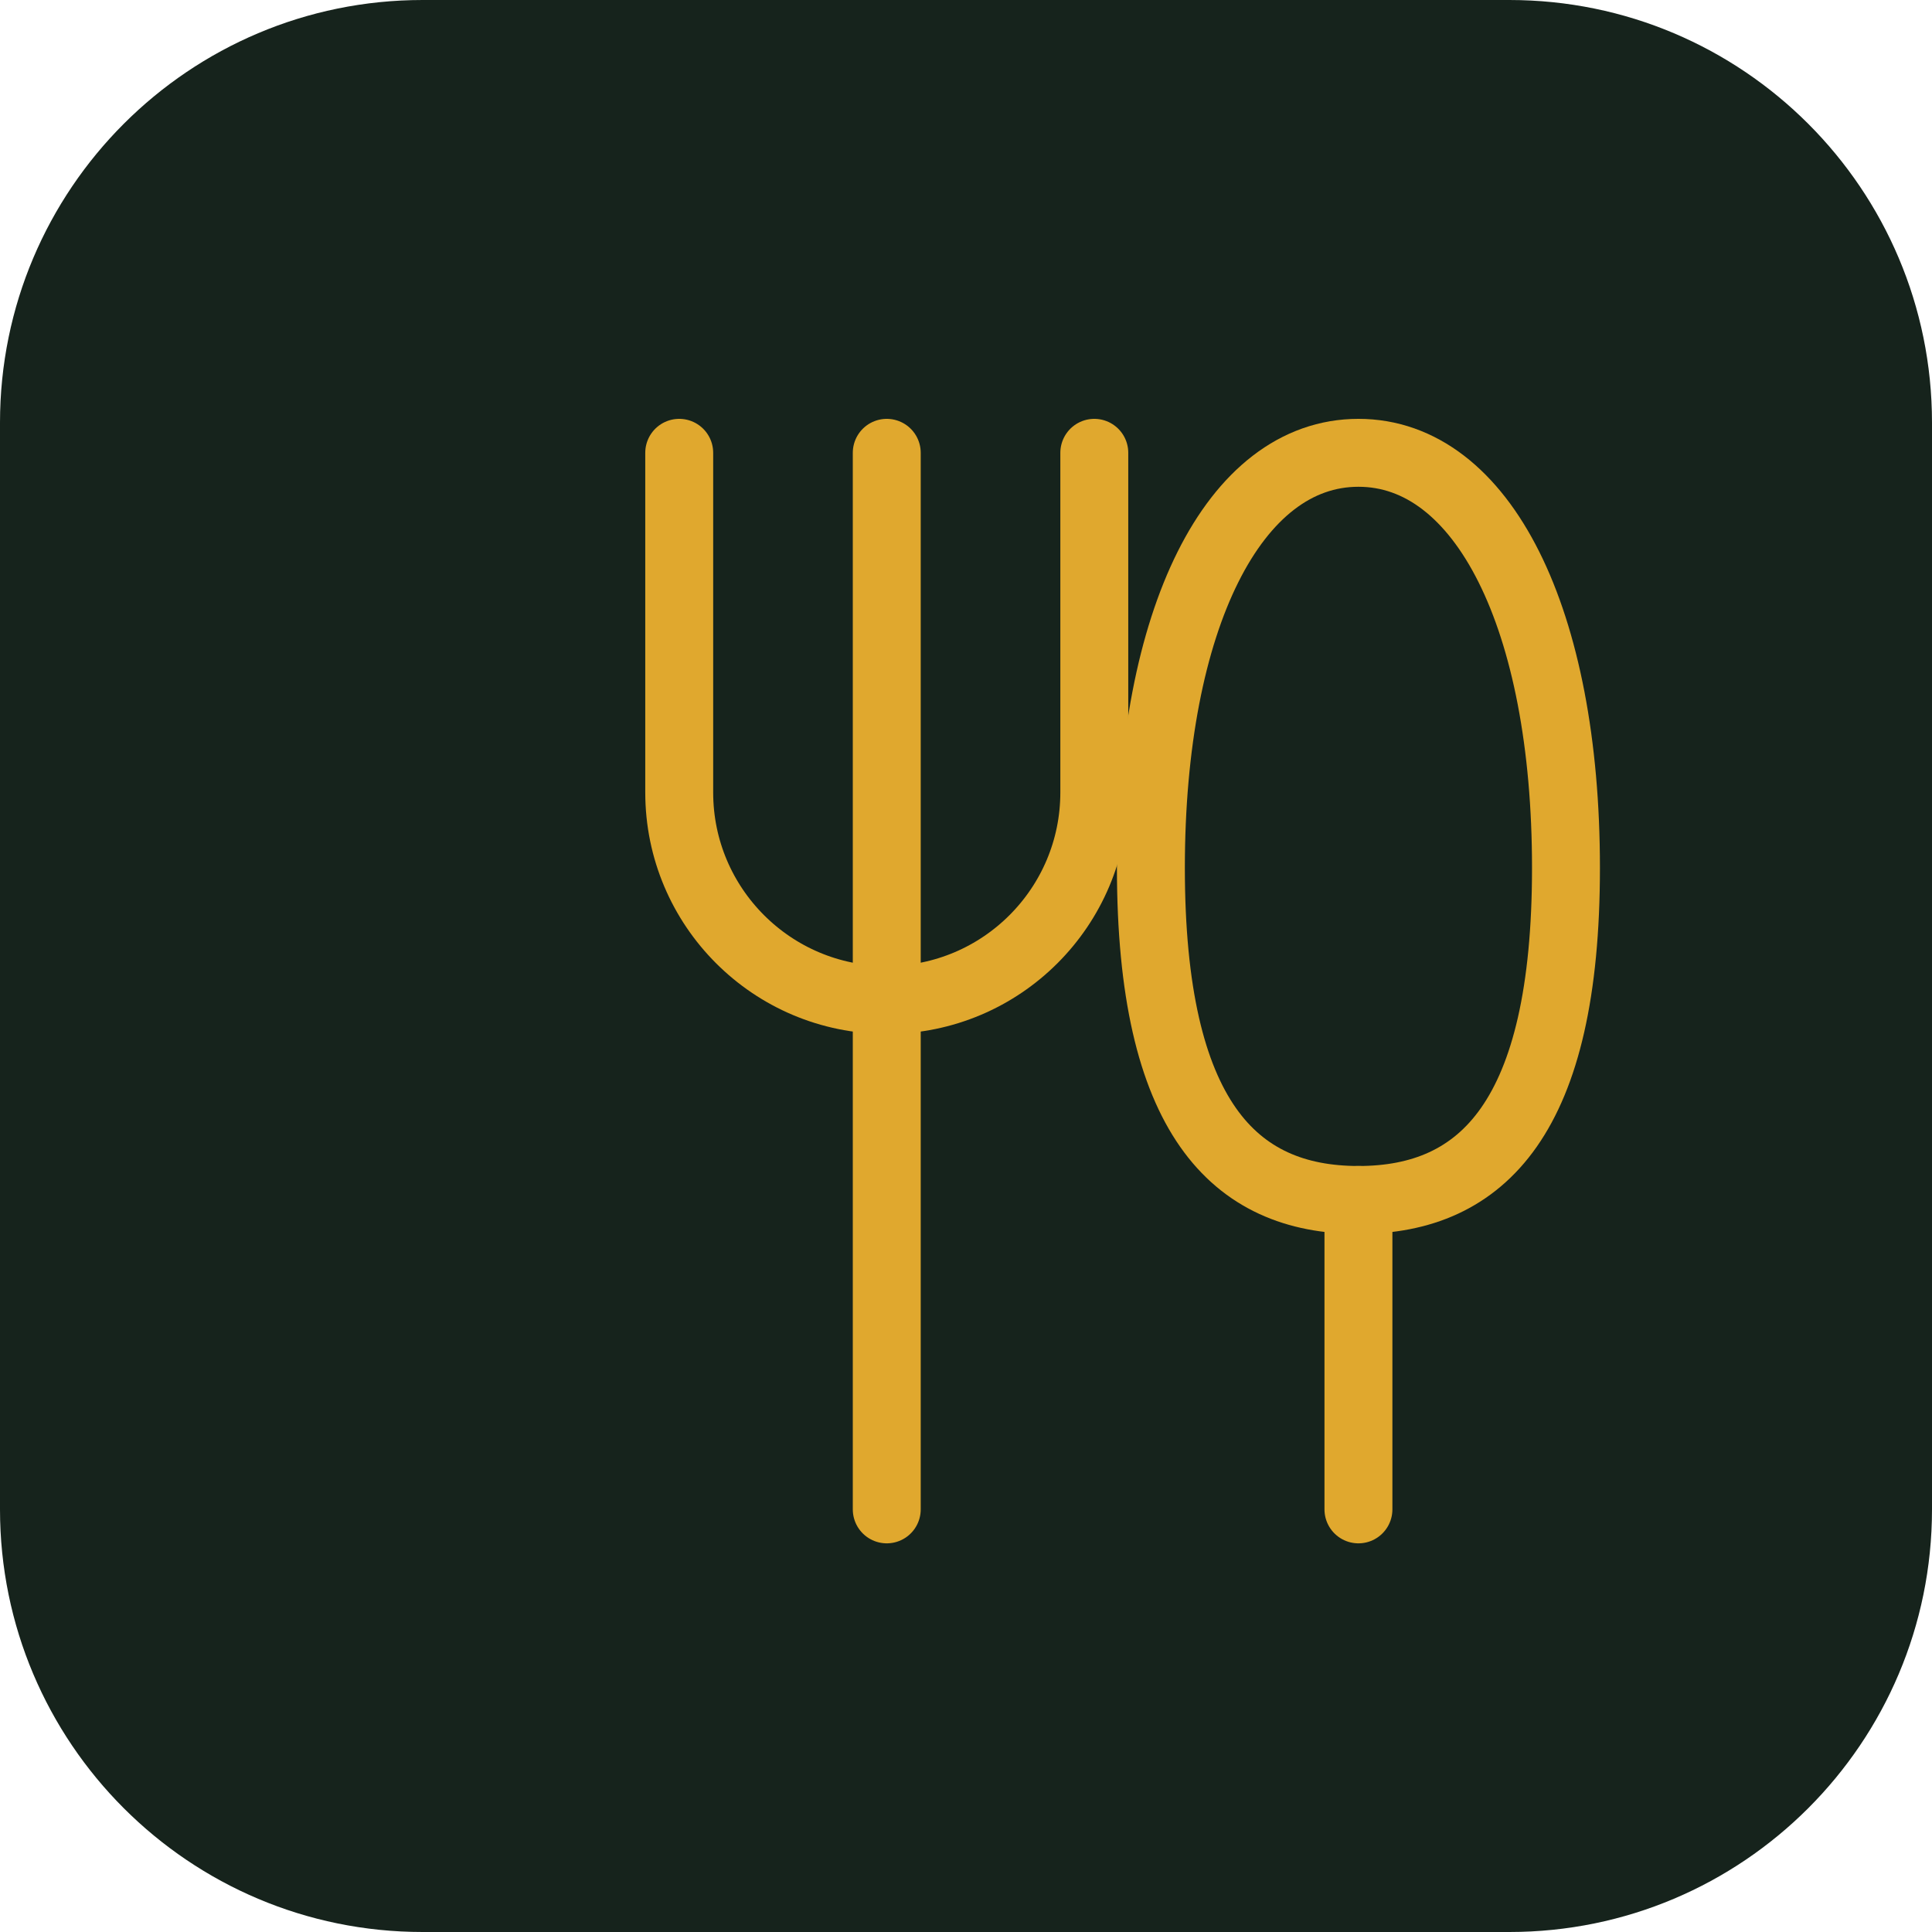
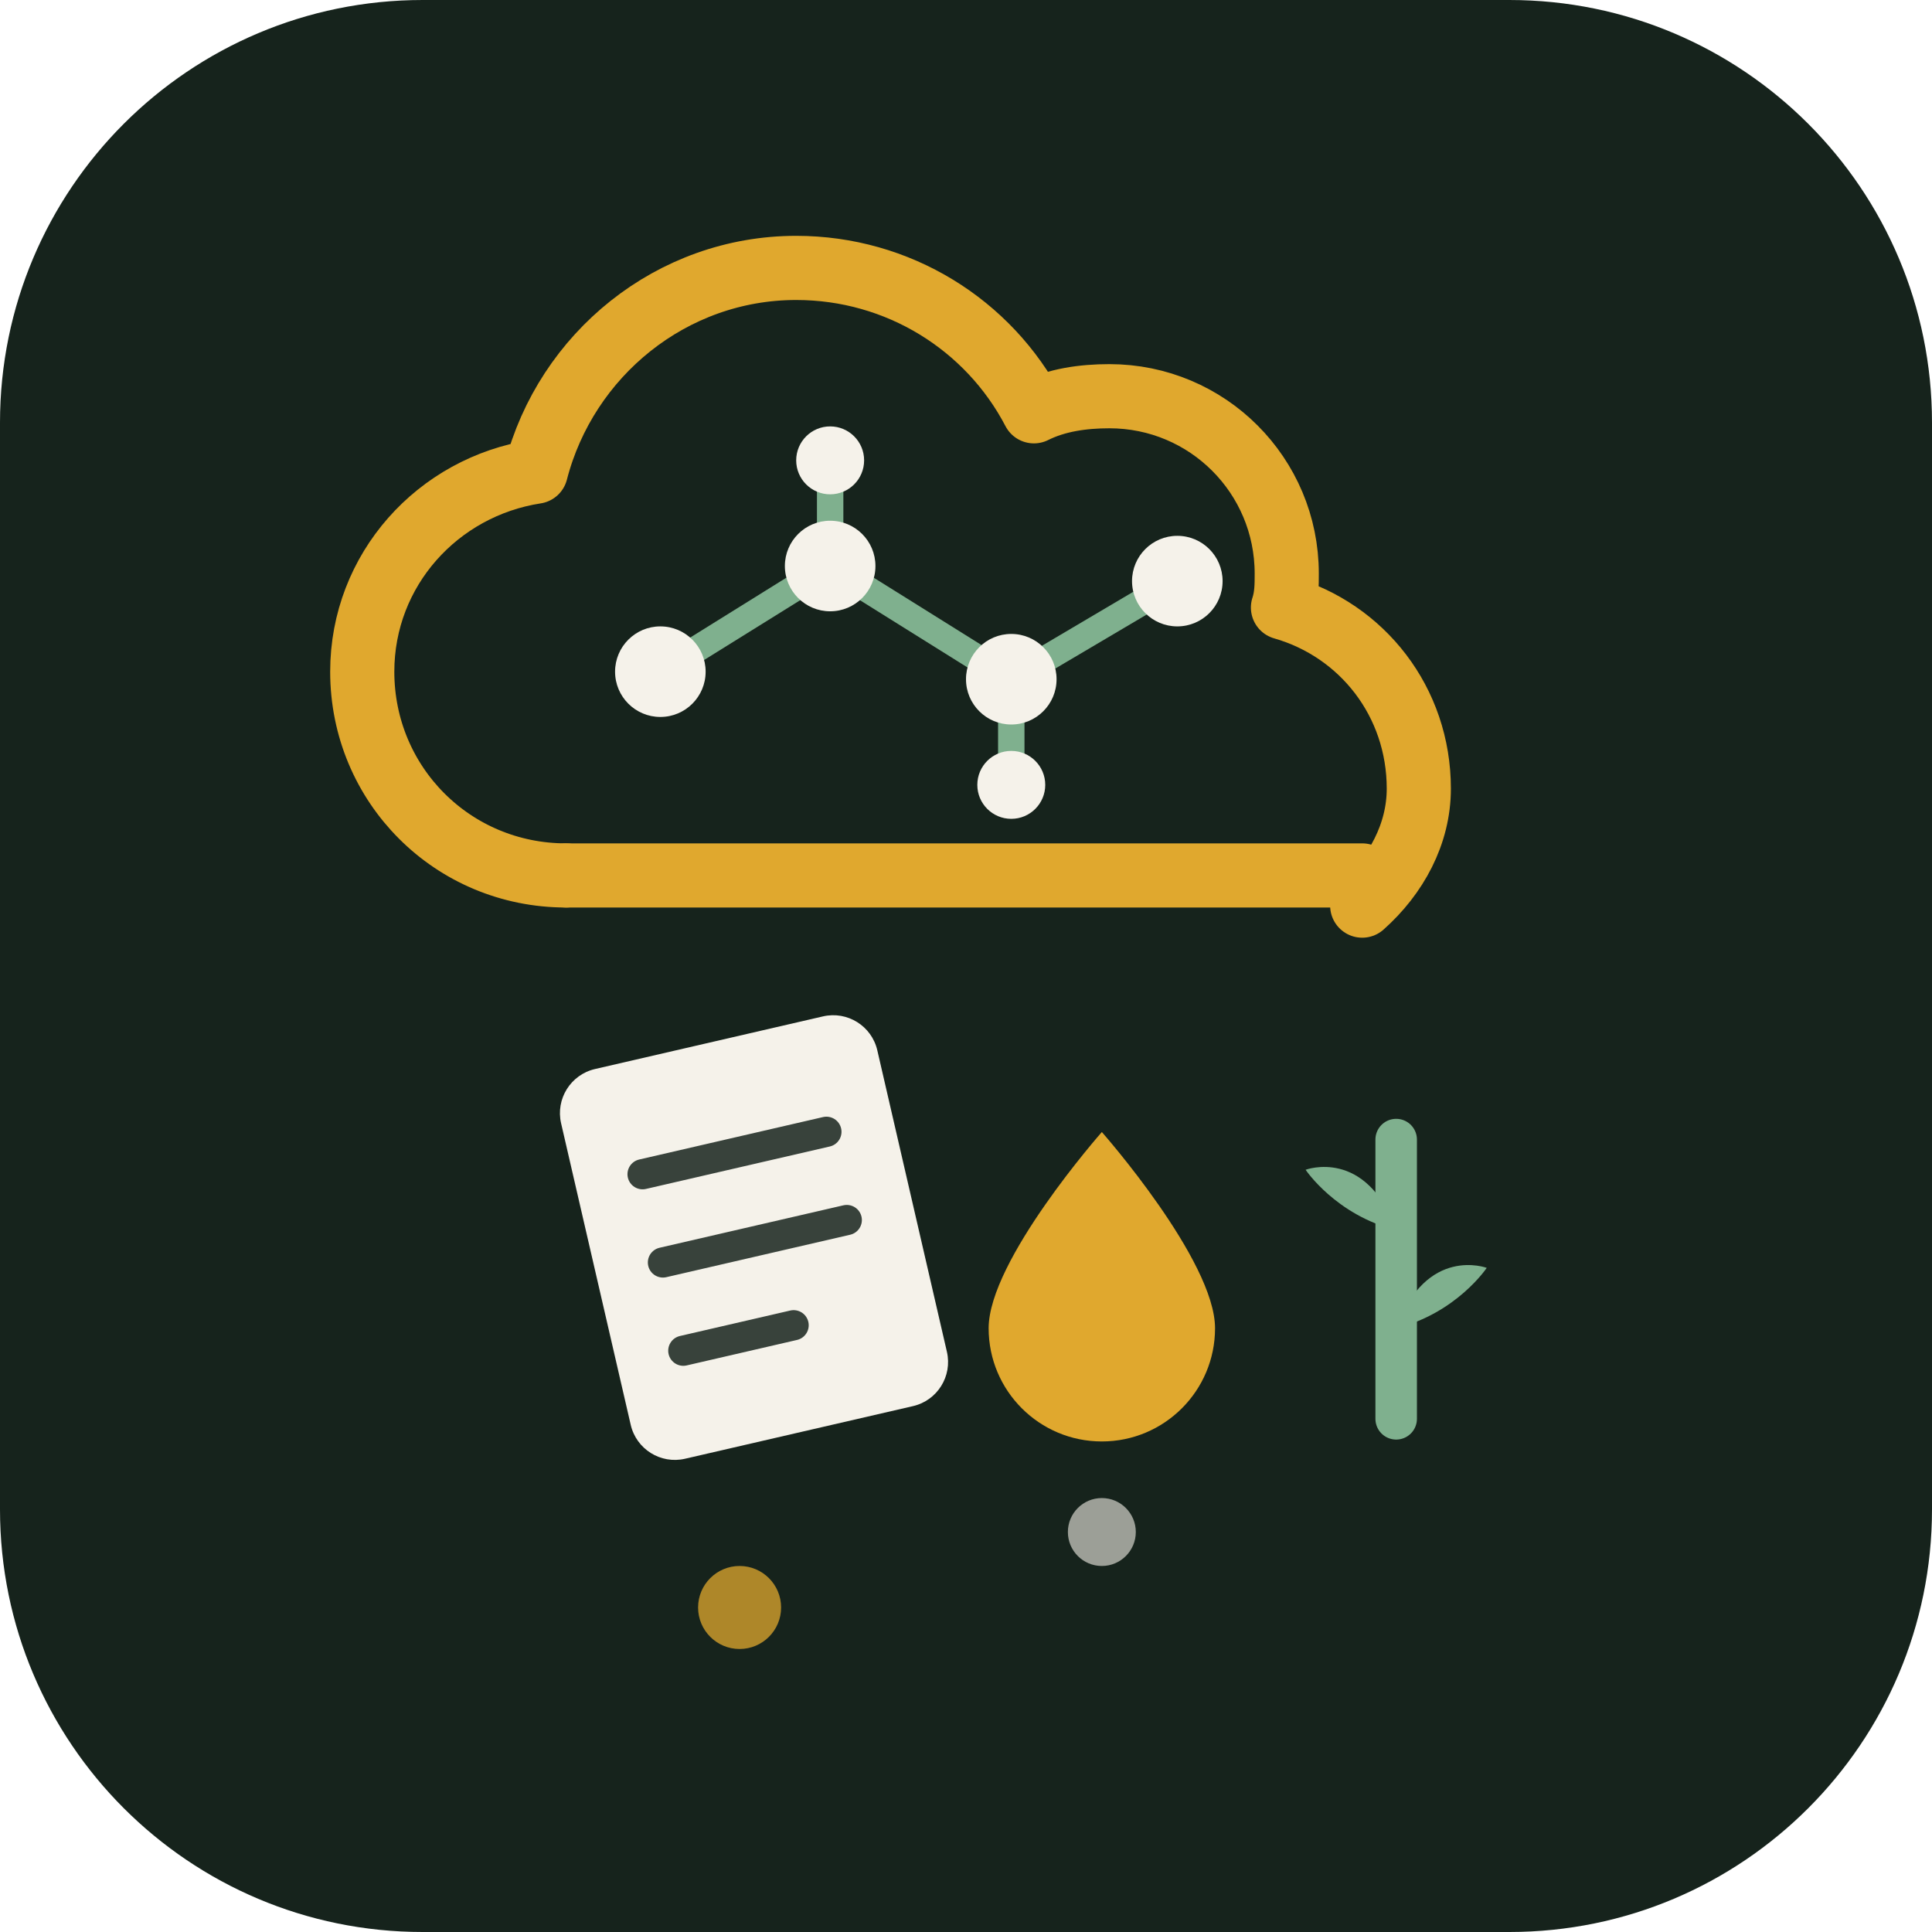
<svg xmlns="http://www.w3.org/2000/svg" viewBox="0 0 512 512">
  <rect width="512" height="512" rx="112" fill="#16231c" />
-   <g fill="none" stroke="#e0a82e" stroke-width="18" stroke-linecap="round" stroke-linejoin="round">
-     <path d="M180 120v90a55 55 0 0 0 110 0v-90" />
-     <path d="M235 120v280" />
-     <path d="M360 120c-33 0-55 44-55 110s22 88 55 88 55-22 55-88-22-110-55-110z" />
-     <path d="M360 318v82" />
+   <path d="M150 232c-30 0-54-24-54-54 0-27 20-49 46-53 8-31 36-54 69-54 27 0 51 15 63 38 6-3 13-4 20-4 26 0 47 21 47 47 0 3 0 6-1 9 21 6 36 25 36 48 0 12-6 23-15 31" fill="none" stroke="#e0a82e" stroke-width="17" stroke-linecap="round" stroke-linejoin="round" />
+   <path d="M150 232h211" fill="none" stroke="#e0a82e" stroke-width="17" stroke-linecap="round" />
+   <g stroke="#7fb08e" stroke-width="7" stroke-linecap="round" fill="none">
+     <path d="M175 178l45-28 48 30 44-26" />
+     <path d="M220 150v-28" />
+     <path d="M268 180v28" />
  </g>
+   <g fill="#f5f2ea">
+     <circle cx="175" cy="178" r="12" />
+     <circle cx="220" cy="150" r="12" />
+     <circle cx="268" cy="180" r="12" />
+     <circle cx="312" cy="154" r="12" />
+     <circle cx="220" cy="122" r="9" />
+     <circle cx="268" cy="208" r="9" />
+   </g>
+   <g transform="translate(146 286) rotate(-13)">
+     <rect x="0" y="0" width="86" height="106" rx="12" fill="#f5f2ea" />
+     <g stroke="#16231c" stroke-width="8" stroke-linecap="round" opacity="0.85">
+       <path d="M18 30h50" />
+       <path d="M18 54h50" />
+       <path d="M18 78h30" />
+     </g>
+   </g>
+   <path d="M292 300c0 0-30 34-30 52a30 30 0 0 0 60 0c0-18-30-52-30-52z" fill="#e0a82e" />
+   <g transform="translate(356 302)">
+     <path d="M14 0v74" stroke="#7fb08e" stroke-width="11" stroke-linecap="round" fill="none" />
+     <path d="M14 24c-16-4-24-16-24-16s16-6 24 16z" fill="#7fb08e" />
+     <path d="M14 50c16-4 24-16 24-16s-16-6-24 16z" fill="#7fb08e" />
+   </g>
+   <circle cx="196" cy="426" r="11" fill="#e0a82e" opacity="0.75" />
+   <circle cx="292" cy="406" r="9" fill="#f5f2ea" opacity="0.6" />
</svg>
